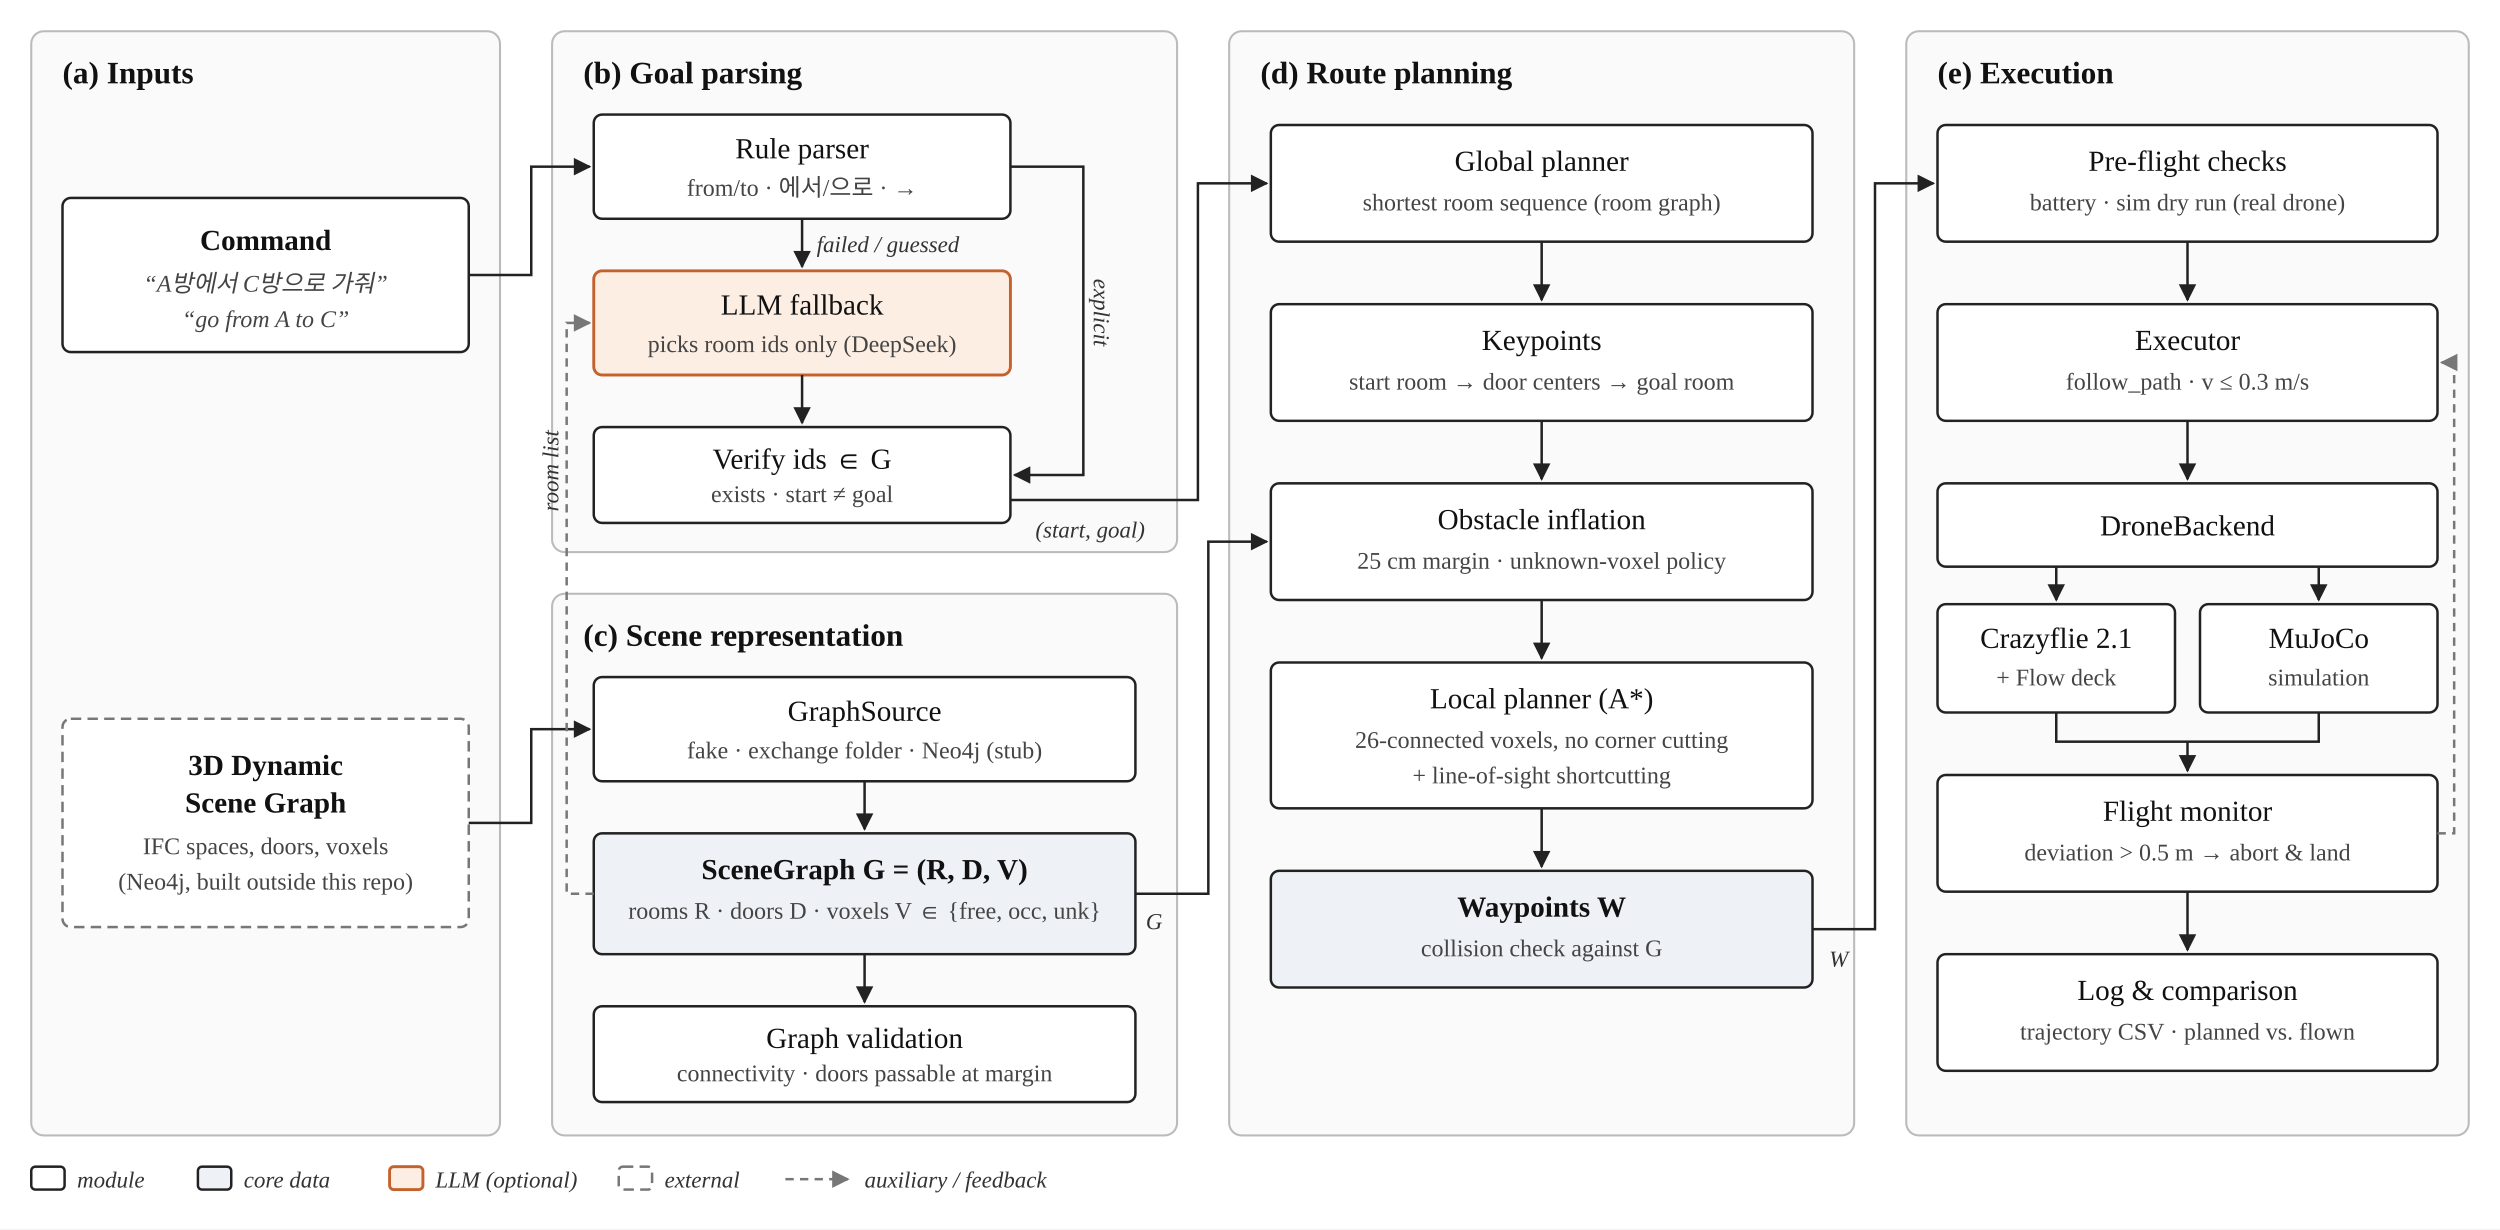
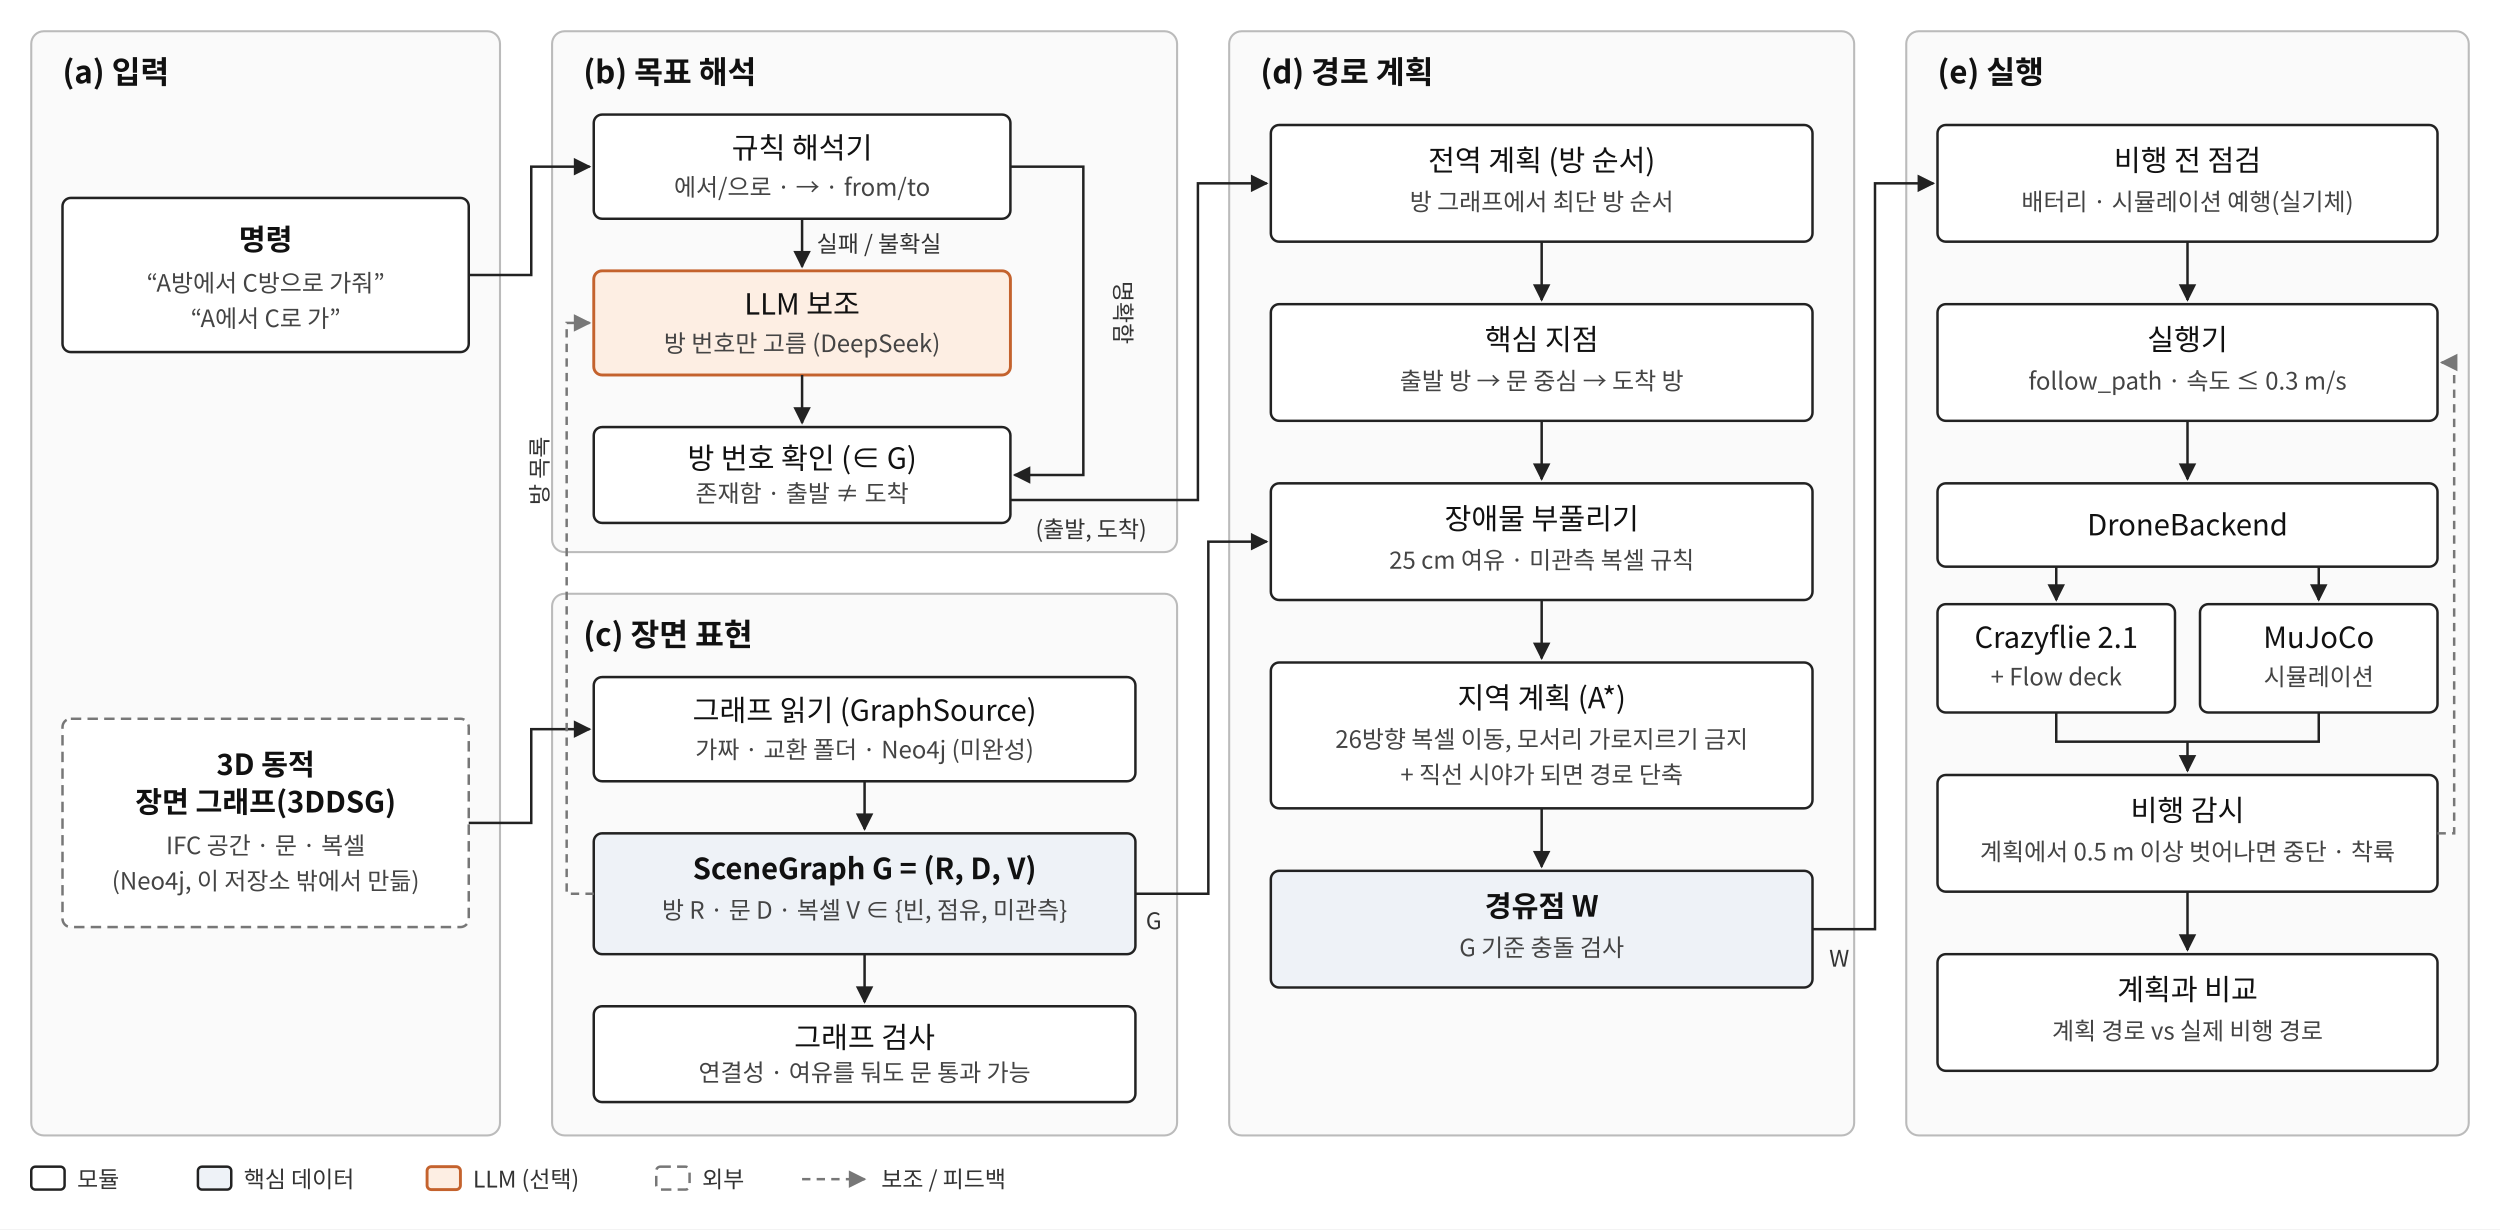
- <svg xmlns="http://www.w3.org/2000/svg" viewBox="0 0 1200 590" width="1200" height="590" font-family="'Times New Roman', Times, 'Noto Serif', serif">
+ <svg xmlns="http://www.w3.org/2000/svg" viewBox="0 0 1200 590" width="1200" height="590" font-family="'Malgun Gothic', 'Apple SD Gothic Neo', 'Noto Sans CJK KR', 'Noto Sans KR', sans-serif">
  <defs>
    <marker id="ah" viewBox="0 0 10 10" refX="9" refY="5" markerWidth="7" markerHeight="7" orient="auto-start-reverse">
      <path d="M0,0 L10,5 L0,10 z" fill="#222" />
    </marker>
    <marker id="ahg" viewBox="0 0 10 10" refX="9" refY="5" markerWidth="7" markerHeight="7" orient="auto-start-reverse">
      <path d="M0,0 L10,5 L0,10 z" fill="#777" />
    </marker>
    <style>
      .panel { fill: #fafafa; stroke: #bbb; stroke-width: 1; }
      .ptitle { font-size: 15px; font-weight: bold; fill: #111; }
      .box { fill: #fff; stroke: #222; stroke-width: 1.2; }
      .ext { fill: #fff; stroke: #777; stroke-width: 1.2; stroke-dasharray: 5 3; }
      .llm { fill: #fdeee3; stroke: #c4622d; stroke-width: 1.4; }
      .key { fill: #eef2f7; stroke: #222; stroke-width: 1.2; }
      .t { font-size: 14px; fill: #111; text-anchor: middle; }
      .tb { font-size: 14px; fill: #111; text-anchor: middle; font-weight: bold; }
      .s { font-size: 11.5px; fill: #444; text-anchor: middle; }
-       .si { font-size: 11.5px; fill: #444; text-anchor: middle; font-style: italic; }
-       .lbl { font-size: 11px; fill: #333; font-style: italic; }
+       .si { font-size: 11.5px; fill: #444; text-anchor: middle; }
+       .lbl { font-size: 11px; fill: #333; }
      .ln { stroke: #222; stroke-width: 1.2; fill: none; marker-end: url(#ah); }
      .lng { stroke: #777; stroke-width: 1.2; fill: none; stroke-dasharray: 4 3; marker-end: url(#ahg); }
    </style>
  </defs>
  <rect width="1200" height="590" fill="#fff" />
  <rect class="panel" x="15" y="15" width="225" height="530" rx="6" />
-   <text class="ptitle" x="30" y="40">(a) Inputs</text>
+   <text class="ptitle" x="30" y="40">(a) 입력</text>
  <rect class="box" x="30" y="95" width="195" height="74" rx="4" />
-   <text class="tb" x="127.5" y="120">Command</text>
+   <text class="tb" x="127.5" y="120">명령</text>
  <text class="si" x="127.5" y="140">“A방에서 C방으로 가줘”</text>
-   <text class="si" x="127.5" y="157">“go from A to C”</text>
+   <text class="si" x="127.5" y="157">“A에서 C로 가”</text>
  <rect class="ext" x="30" y="345" width="195" height="100" rx="4" />
-   <text class="tb" x="127.5" y="372">3D Dynamic</text>
-   <text class="tb" x="127.5" y="390">Scene Graph</text>
-   <text class="s" x="127.5" y="410">IFC spaces, doors, voxels</text>
-   <text class="s" x="127.5" y="427">(Neo4j, built outside this repo)</text>
+   <text class="tb" x="127.5" y="372">3D 동적</text>
+   <text class="tb" x="127.5" y="390">장면 그래프(3DDSG)</text>
+   <text class="s" x="127.5" y="410">IFC 공간 · 문 · 복셀</text>
+   <text class="s" x="127.5" y="427">(Neo4j, 이 저장소 밖에서 만듦)</text>
  <rect class="panel" x="265" y="15" width="300" height="250" rx="6" />
-   <text class="ptitle" x="280" y="40">(b) Goal parsing</text>
+   <text class="ptitle" x="280" y="40">(b) 목표 해석</text>
  <rect class="box" x="285" y="55" width="200" height="50" rx="4" />
-   <text class="t" x="385" y="76">Rule parser</text>
-   <text class="s" x="385" y="94">from/to · 에서/으로 · →</text>
+   <text class="t" x="385" y="76">규칙 해석기</text>
+   <text class="s" x="385" y="94">에서/으로 · → · from/to</text>
  <rect class="llm" x="285" y="130" width="200" height="50" rx="4" />
-   <text class="t" x="385" y="151">LLM fallback</text>
-   <text class="s" x="385" y="169">picks room ids only (DeepSeek)</text>
+   <text class="t" x="385" y="151">LLM 보조</text>
+   <text class="s" x="385" y="169">방 번호만 고름 (DeepSeek)</text>
  <rect class="box" x="285" y="205" width="200" height="46" rx="4" />
-   <text class="t" x="385" y="225">Verify ids ∈ G</text>
-   <text class="s" x="385" y="241">exists · start ≠ goal</text>
+   <text class="t" x="385" y="225">방 번호 확인 (∈ G)</text>
+   <text class="s" x="385" y="241">존재함 · 출발 ≠ 도착</text>
  <path class="ln" d="M385,105 L385,128" />
-   <text class="lbl" x="392" y="121">failed / guessed</text>
+   <text class="lbl" x="392" y="121">실패 / 불확실</text>
  <path class="ln" d="M385,180 L385,203" />
  <path class="ln" d="M485,80 L520,80 L520,228 L487,228" />
-   <text class="lbl" x="525" y="150" transform="rotate(90 525 150)" text-anchor="middle">explicit</text>
+   <text class="lbl" x="535" y="150" transform="rotate(90 535 150)" text-anchor="middle">명확함</text>
  <rect class="panel" x="265" y="285" width="300" height="260" rx="6" />
-   <text class="ptitle" x="280" y="310">(c) Scene representation</text>
+   <text class="ptitle" x="280" y="310">(c) 장면 표현</text>
  <rect class="box" x="285" y="325" width="260" height="50" rx="4" />
-   <text class="t" x="415" y="346">GraphSource</text>
-   <text class="s" x="415" y="364">fake · exchange folder · Neo4j (stub)</text>
+   <text class="t" x="415" y="346">그래프 읽기 (GraphSource)</text>
+   <text class="s" x="415" y="364">가짜 · 교환 폴더 · Neo4j (미완성)</text>
  <rect class="key" x="285" y="400" width="260" height="58" rx="4" />
  <text class="tb" x="415" y="422">SceneGraph  G = (R, D, V)</text>
-   <text class="s" x="415" y="441">rooms R · doors D · voxels V ∈ {free, occ, unk}</text>
+   <text class="s" x="415" y="441">방 R · 문 D · 복셀 V ∈ {빈, 점유, 미관측}</text>
  <rect class="box" x="285" y="483" width="260" height="46" rx="4" />
-   <text class="t" x="415" y="503">Graph validation</text>
-   <text class="s" x="415" y="519">connectivity · doors passable at margin</text>
+   <text class="t" x="415" y="503">그래프 검사</text>
+   <text class="s" x="415" y="519">연결성 · 여유를 둬도 문 통과 가능</text>
  <path class="ln" d="M415,375 L415,398" />
  <path class="ln" d="M415,458 L415,481" />
  <rect class="panel" x="590" y="15" width="300" height="530" rx="6" />
-   <text class="ptitle" x="605" y="40">(d) Route planning</text>
+   <text class="ptitle" x="605" y="40">(d) 경로 계획</text>
  <rect class="box" x="610" y="60" width="260" height="56" rx="4" />
-   <text class="t" x="740" y="82">Global planner</text>
-   <text class="s" x="740" y="101">shortest room sequence (room graph)</text>
+   <text class="t" x="740" y="82">전역 계획 (방 순서)</text>
+   <text class="s" x="740" y="101">방 그래프에서 최단 방 순서</text>
  <rect class="box" x="610" y="146" width="260" height="56" rx="4" />
-   <text class="t" x="740" y="168">Keypoints</text>
-   <text class="s" x="740" y="187">start room → door centers → goal room</text>
+   <text class="t" x="740" y="168">핵심 지점</text>
+   <text class="s" x="740" y="187">출발 방 → 문 중심 → 도착 방</text>
  <rect class="box" x="610" y="232" width="260" height="56" rx="4" />
-   <text class="t" x="740" y="254">Obstacle inflation</text>
-   <text class="s" x="740" y="273">25 cm margin · unknown-voxel policy</text>
+   <text class="t" x="740" y="254">장애물 부풀리기</text>
+   <text class="s" x="740" y="273">25 cm 여유 · 미관측 복셀 규칙</text>
  <rect class="box" x="610" y="318" width="260" height="70" rx="4" />
-   <text class="t" x="740" y="340">Local planner (A*)</text>
-   <text class="s" x="740" y="359">26-connected voxels, no corner cutting</text>
-   <text class="s" x="740" y="376">+ line-of-sight shortcutting</text>
+   <text class="t" x="740" y="340">지역 계획 (A*)</text>
+   <text class="s" x="740" y="359">26방향 복셀 이동, 모서리 가로지르기 금지</text>
+   <text class="s" x="740" y="376">+ 직선 시야가 되면 경로 단축</text>
  <rect class="key" x="610" y="418" width="260" height="56" rx="4" />
-   <text class="tb" x="740" y="440">Waypoints  W</text>
-   <text class="s" x="740" y="459">collision check against G</text>
+   <text class="tb" x="740" y="440">경유점  W</text>
+   <text class="s" x="740" y="459">G 기준 충돌 검사</text>
  <path class="ln" d="M740,116 L740,144" />
  <path class="ln" d="M740,202 L740,230" />
  <path class="ln" d="M740,288 L740,316" />
  <path class="ln" d="M740,388 L740,416" />
  <rect class="panel" x="915" y="15" width="270" height="530" rx="6" />
-   <text class="ptitle" x="930" y="40">(e) Execution</text>
+   <text class="ptitle" x="930" y="40">(e) 실행</text>
  <rect class="box" x="930" y="60" width="240" height="56" rx="4" />
-   <text class="t" x="1050" y="82">Pre-flight checks</text>
-   <text class="s" x="1050" y="101">battery · sim dry run (real drone)</text>
+   <text class="t" x="1050" y="82">비행 전 점검</text>
+   <text class="s" x="1050" y="101">배터리 · 시뮬레이션 예행(실기체)</text>
  <rect class="box" x="930" y="146" width="240" height="56" rx="4" />
-   <text class="t" x="1050" y="168">Executor</text>
-   <text class="s" x="1050" y="187">follow_path · v ≤ 0.3 m/s</text>
+   <text class="t" x="1050" y="168">실행기</text>
+   <text class="s" x="1050" y="187">follow_path · 속도 ≤ 0.3 m/s</text>
  <rect class="box" x="930" y="232" width="240" height="40" rx="4" />
  <text class="t" x="1050" y="257">DroneBackend</text>
  <rect class="box" x="930" y="290" width="114" height="52" rx="4" />
  <text class="t" x="987" y="311">Crazyflie 2.1</text>
  <text class="s" x="987" y="329">+ Flow deck</text>
  <rect class="box" x="1056" y="290" width="114" height="52" rx="4" />
  <text class="t" x="1113" y="311">MuJoCo</text>
-   <text class="s" x="1113" y="329">simulation</text>
+   <text class="s" x="1113" y="329">시뮬레이션</text>
  <rect class="box" x="930" y="372" width="240" height="56" rx="4" />
-   <text class="t" x="1050" y="394">Flight monitor</text>
-   <text class="s" x="1050" y="413">deviation &gt; 0.5 m → abort &amp; land</text>
+   <text class="t" x="1050" y="394">비행 감시</text>
+   <text class="s" x="1050" y="413">계획에서 0.5 m 이상 벗어나면 중단 · 착륙</text>
  <rect class="box" x="930" y="458" width="240" height="56" rx="4" />
-   <text class="t" x="1050" y="480">Log &amp; comparison</text>
-   <text class="s" x="1050" y="499">trajectory CSV · planned vs. flown</text>
+   <text class="t" x="1050" y="480">계획과 비교</text>
+   <text class="s" x="1050" y="499">계획 경로 vs 실제 비행 경로</text>
  <path class="ln" d="M1050,116 L1050,144" />
  <path class="ln" d="M1050,202 L1050,230" />
  <path class="ln" d="M987,272 L987,288" />
  <path class="ln" d="M1113,272 L1113,288" />
  <path d="M987,342 L987,356 L1113,356 L1113,342" stroke="#222" stroke-width="1.2" fill="none" />
  <path class="ln" d="M1050,356 L1050,370" />
  <path class="ln" d="M1050,428 L1050,456" />
  <path class="lng" d="M1170,400 L1178,400 L1178,174 L1172,174" />
  <path class="ln" d="M225,132 L255,132 L255,80 L283,80" />
  <path class="ln" d="M225,395 L255,395 L255,350 L283,350" />
  <path class="lng" d="M285,429 L272,429 L272,155 L283,155" />
-   <text class="lbl" x="268" y="226" transform="rotate(-90 268 226)" text-anchor="middle" fill="#666">room list</text>
+   <text class="lbl" x="263" y="226" transform="rotate(-90 263 226)" text-anchor="middle" fill="#666">방 목록</text>
  <path class="ln" d="M485,240 L575,240 L575,88 L608,88" />
-   <text class="lbl" x="497" y="258">(start, goal)</text>
+   <text class="lbl" x="497" y="258">(출발, 도착)</text>
  <path class="ln" d="M545,429 L580,429 L580,260 L608,260" />
  <text class="lbl" x="550" y="446">G</text>
  <path class="ln" d="M870,446 L900,446 L900,88 L928,88" />
  <text class="lbl" x="878" y="464">W</text>
  <g transform="translate(15,560)">
    <rect class="box" x="0" y="0" width="16" height="11" rx="2" />
-     <text class="lbl" x="22" y="10">module</text>
+     <text class="lbl" x="22" y="10">모듈</text>
    <rect class="key" x="80" y="0" width="16" height="11" rx="2" />
-     <text class="lbl" x="102" y="10">core data</text>
-     <rect class="llm" x="172" y="0" width="16" height="11" rx="2" />
-     <text class="lbl" x="194" y="10">LLM (optional)</text>
-     <rect class="ext" x="282" y="0" width="16" height="11" rx="2" />
-     <text class="lbl" x="304" y="10">external</text>
-     <path class="lng" d="M362,6 L392,6" />
-     <text class="lbl" x="400" y="10">auxiliary / feedback</text>
+     <text class="lbl" x="102" y="10">핵심 데이터</text>
+     <rect class="llm" x="190" y="0" width="16" height="11" rx="2" />
+     <text class="lbl" x="212" y="10">LLM (선택)</text>
+     <rect class="ext" x="300" y="0" width="16" height="11" rx="2" />
+     <text class="lbl" x="322" y="10">외부</text>
+     <path class="lng" d="M370,6 L400,6" />
+     <text class="lbl" x="408" y="10">보조 / 피드백</text>
  </g>
</svg>
